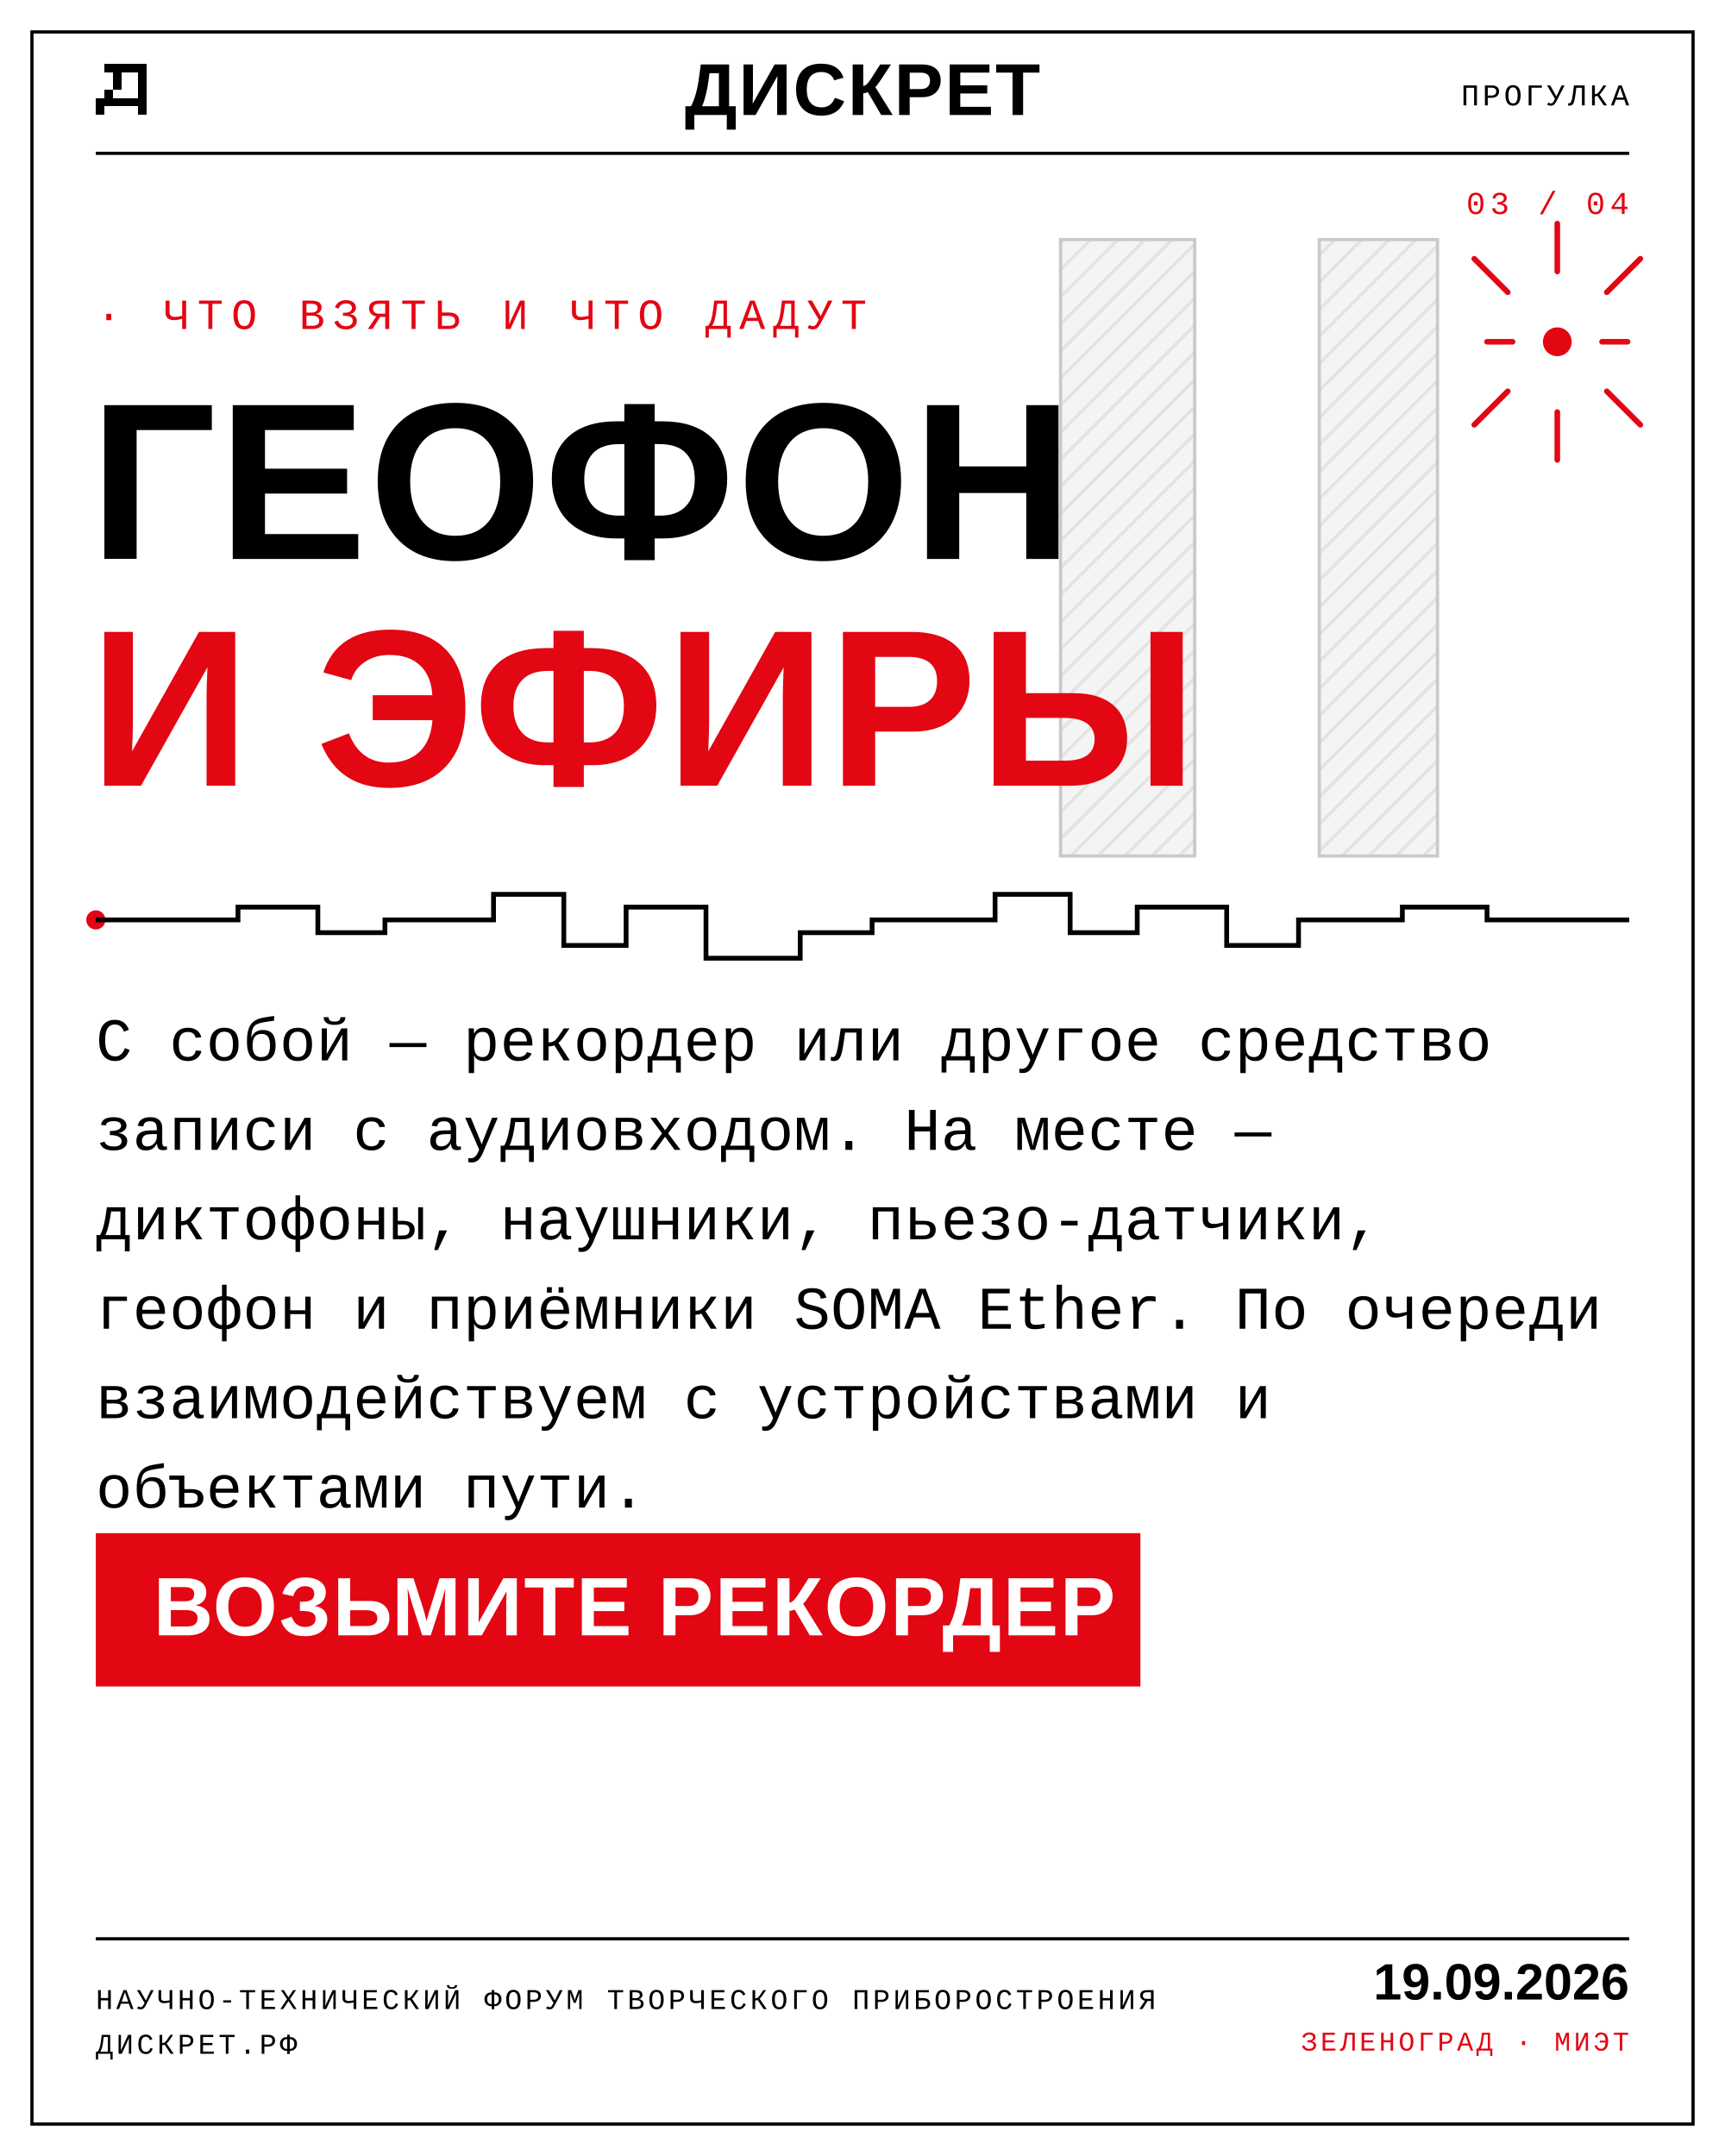
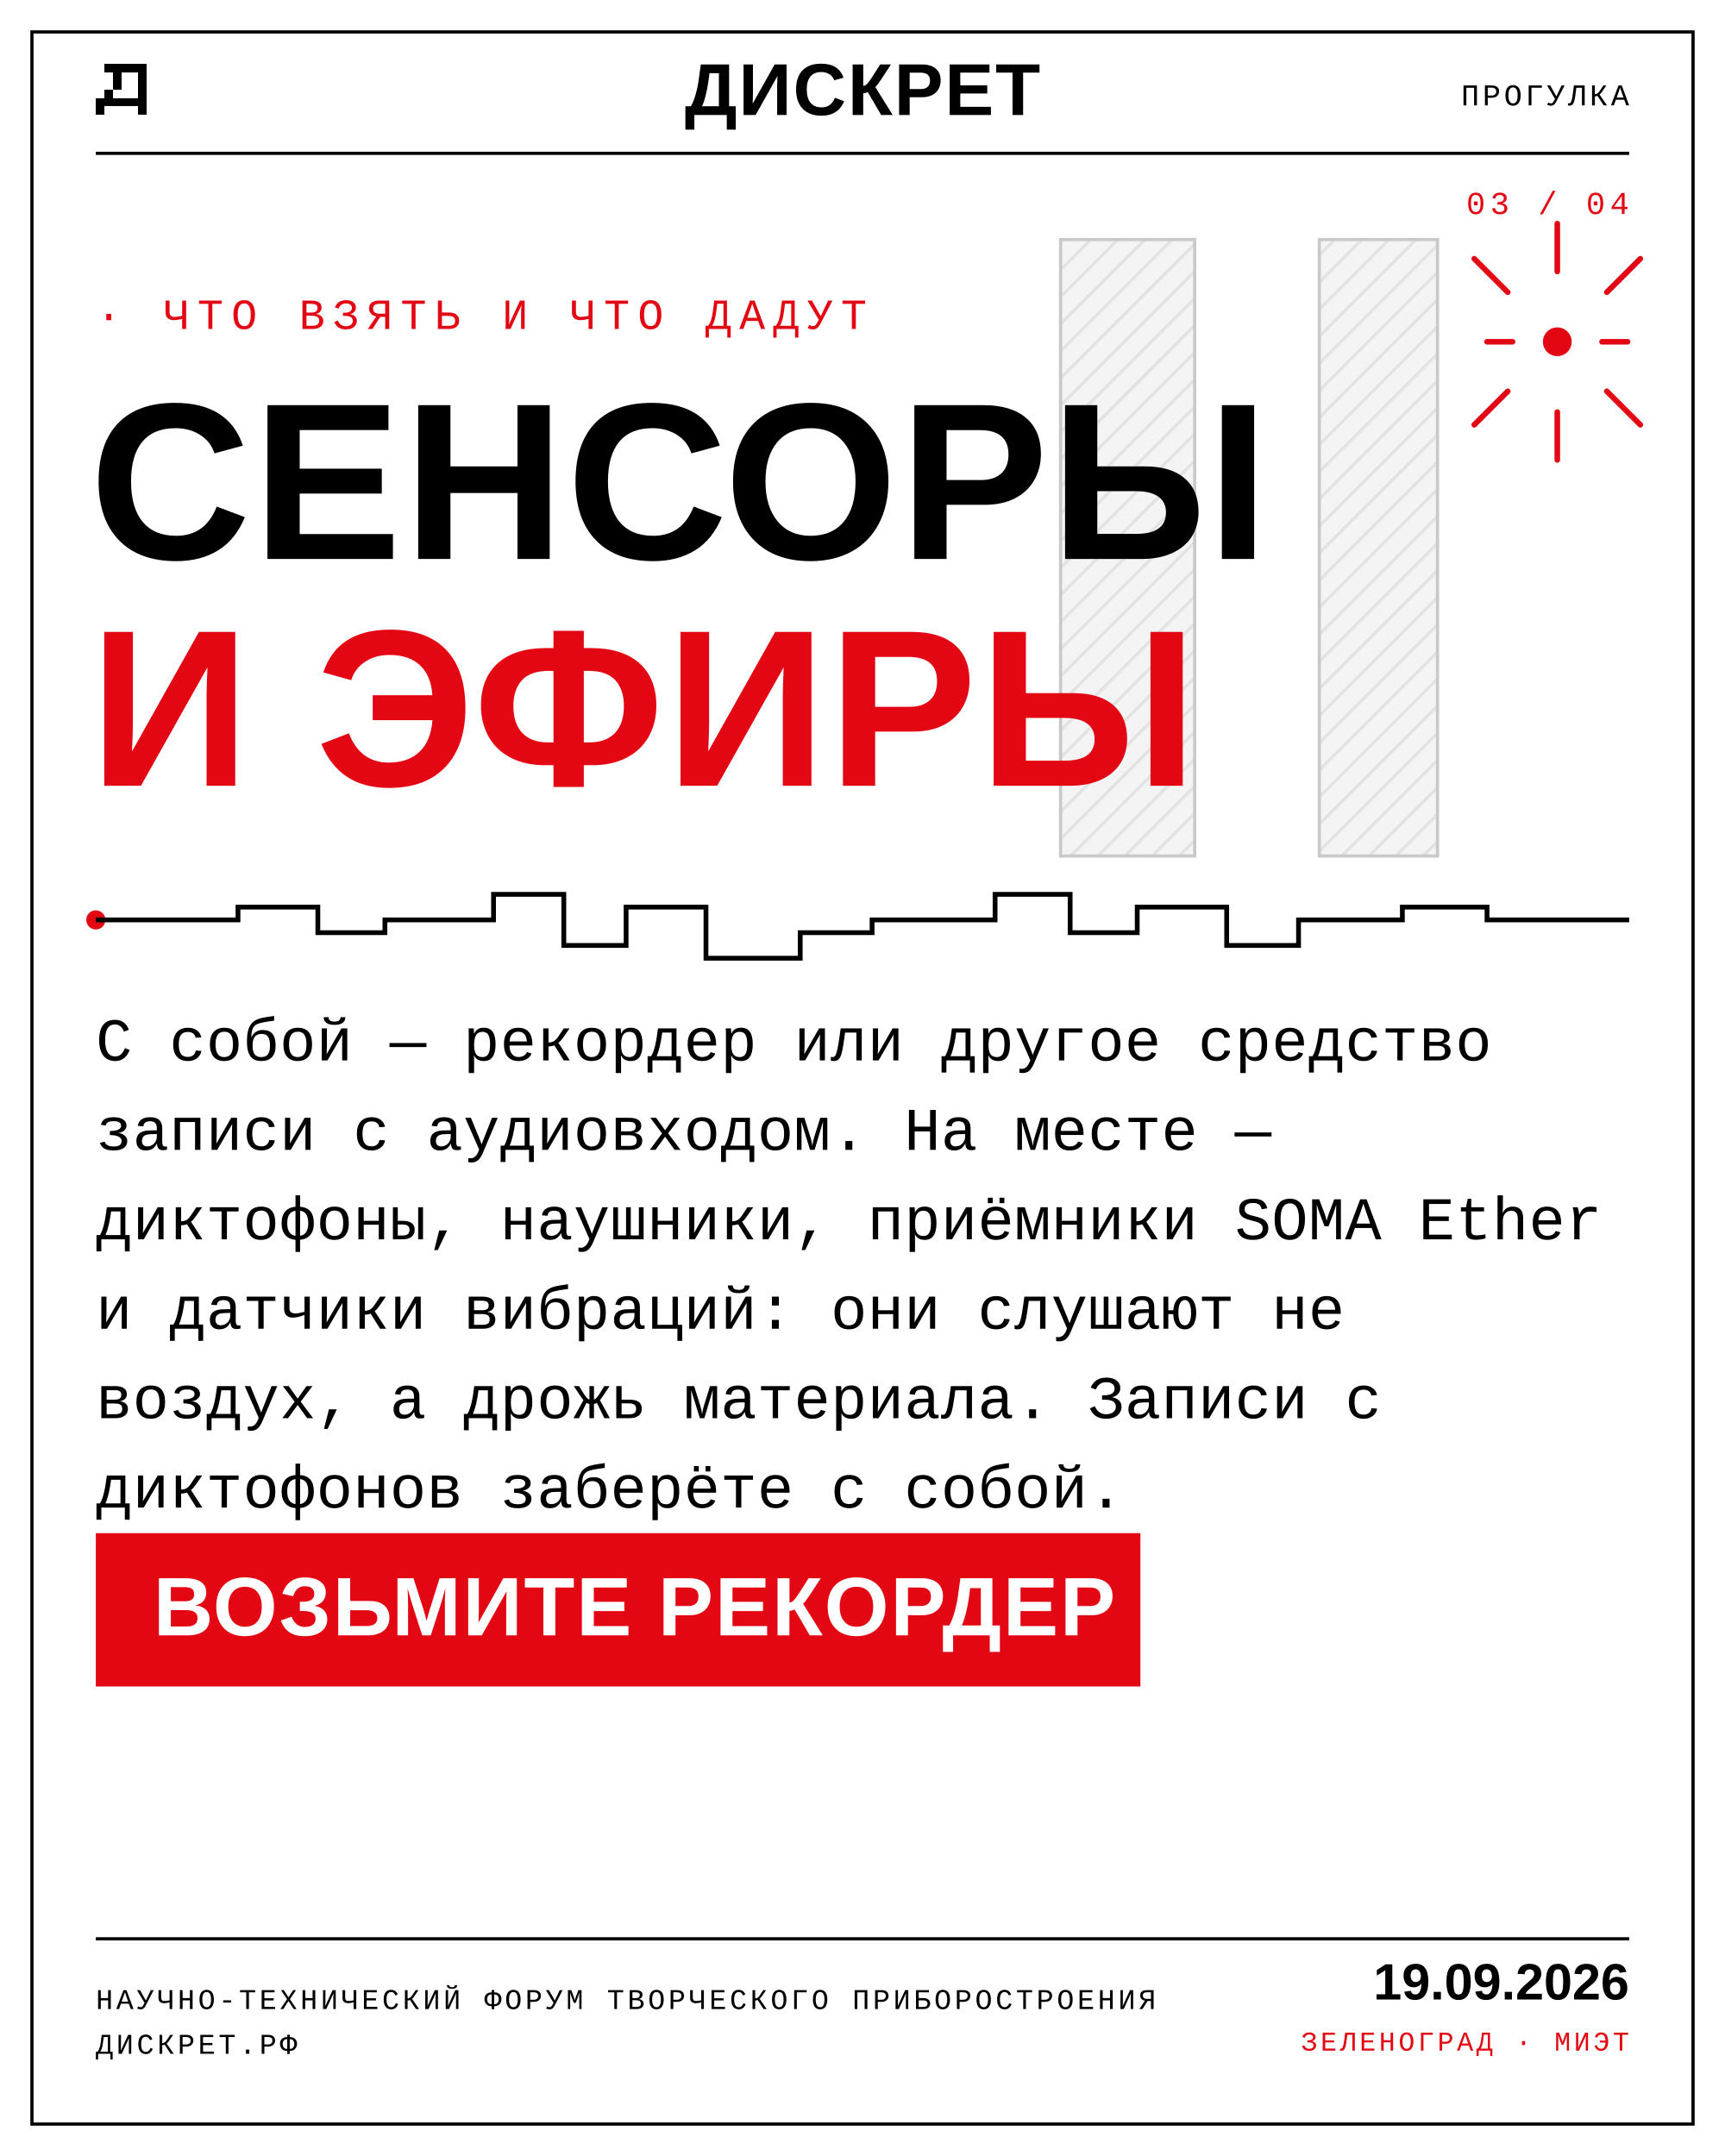
<svg xmlns="http://www.w3.org/2000/svg" width="1080" height="1350" viewBox="0 0 1080 1350" fill="none" font-family="'Arial Narrow','Helvetica Neue',Arial,sans-serif">
  <defs>
    <g id="logoD" shape-rendering="crispEdges" transform="scale(0.66667)">
      <rect x="10" y="0" width="2" height="12" />
      <rect x="2" y="0" width="8" height="2" />
      <rect x="4" y="2" width="2" height="4" />
      <rect x="2" y="6" width="2" height="2" />
      <rect x="0" y="8" width="12" height="2" />
      <rect x="0" y="10" width="2" height="2" />
    </g>
    <pattern id="th" width="12" height="12" patternTransform="rotate(45)" patternUnits="userSpaceOnUse">
      <rect width="12" height="12" fill="#f4f4f4" />
      <line x1="0" y1="0" x2="0" y2="12" stroke="#e3e3e3" stroke-width="4" />
    </pattern>
  </defs>
  <rect width="1080" height="1350" fill="#FFFFFF" />
  <rect x="20" y="20" width="1040" height="1310" fill="none" stroke="#000" stroke-width="2" />
  <use href="#logoD" fill="#000" transform="translate(60,40) scale(4.0)" />
  <text x="540" y="72" text-anchor="middle" font-weight="800" font-size="46" letter-spacing="1" fill="#000">ДИСКРЕТ</text>
  <text x="1020" y="66" text-anchor="end" font-family="'Courier New',monospace" font-size="19" letter-spacing="2" fill="#000">ПРОГУЛКА</text>
  <line x1="60" y1="96" x2="1020" y2="96" stroke="#000" stroke-width="2" />
  <text x="1020" y="134" text-anchor="end" font-family="'Courier New',monospace" font-size="20" letter-spacing="3" fill="#E30613">03 / 04</text>
  <g stroke="#c9c9c9" stroke-width="2">
    <rect x="664" y="150" width="84" height="386" fill="url(#th)" />
    <rect x="826" y="150" width="74" height="386" fill="url(#th)" />
  </g>
  <g stroke="#E30613" stroke-width="3.5" stroke-linecap="round">
    <line x1="975" y1="170" x2="975" y2="140" />
    <line x1="975" y1="258" x2="975" y2="288" />
    <line x1="931" y1="214" x2="947" y2="214" />
    <line x1="1003" y1="214" x2="1019" y2="214" />
    <line x1="944" y1="183" x2="923" y2="162" />
    <line x1="1006" y1="183" x2="1027" y2="162" />
    <line x1="944" y1="245" x2="923" y2="266" />
    <line x1="1006" y1="245" x2="1027" y2="266" />
  </g>
  <circle cx="975" cy="214" r="9" fill="#E30613" />
  <text x="60" y="206" font-family="'Courier New',monospace" font-size="27" letter-spacing="5" fill="#E30613">· ЧТО ВЗЯТЬ И ЧТО ДАДУТ</text>
-   <text x="56" y="350" font-weight="800" font-size="140" letter-spacing="1" fill="#000">ГЕОФОН</text>
+   <text x="56" y="350" font-weight="800" font-size="140" letter-spacing="1" fill="#000">СЕНСОРЫ</text>
  <text x="56" y="492" font-weight="800" font-size="140" letter-spacing="1" fill="#E30613">И ЭФИРЫ</text>
  <circle cx="60" cy="576" r="6" fill="#E30613" />
  <polyline points="60,576 149,576 149,568 199,568 199,584 241,584 241,576 309,576 309,560 353,560 353,592 392,592 392,568 442,568 442,600 501,600 501,584 546,584 546,576 623,576 623,560 670,560 670,584 712,584 712,568 768,568 768,592 813,592 813,576 878,576 878,568 931,568 931,576 1020,576" fill="none" stroke="#000" stroke-width="3" />
  <text x="60" y="664" font-family="'Courier New',monospace" font-size="38" letter-spacing="0.2" fill="#000">С собой — рекордер или другое средство</text>
  <text x="60" y="720" font-family="'Courier New',monospace" font-size="38" letter-spacing="0.2" fill="#000">записи с аудиовходом. На месте —</text>
-   <text x="60" y="776" font-family="'Courier New',monospace" font-size="38" letter-spacing="0.2" fill="#000">диктофоны, наушники, пьезо-датчики,</text>
-   <text x="60" y="832" font-family="'Courier New',monospace" font-size="38" letter-spacing="0.2" fill="#000">геофон и приёмники SOMA Ether. По очереди</text>
-   <text x="60" y="888" font-family="'Courier New',monospace" font-size="38" letter-spacing="0.2" fill="#000">взаимодействуем с устройствами и</text>
-   <text x="60" y="944" font-family="'Courier New',monospace" font-size="38" letter-spacing="0.2" fill="#000">объектами пути.</text>
+   <text x="60" y="776" font-family="'Courier New',monospace" font-size="38" letter-spacing="0.2" fill="#000">диктофоны, наушники, приёмники SOMA Ether</text>
+   <text x="60" y="832" font-family="'Courier New',monospace" font-size="38" letter-spacing="0.2" fill="#000">и датчики вибраций: они слушают не</text>
+   <text x="60" y="888" font-family="'Courier New',monospace" font-size="38" letter-spacing="0.2" fill="#000">воздух, а дрожь материала. Записи с</text>
+   <text x="60" y="944" font-family="'Courier New',monospace" font-size="38" letter-spacing="0.2" fill="#000">диктофонов заберёте с собой.</text>
  <rect x="60" y="960" width="654" height="96" fill="#E30613" />
  <text x="96" y="1024" font-weight="800" font-size="52" letter-spacing="1" fill="#FFF">ВОЗЬМИТЕ РЕКОРДЕР</text>
  <line x1="60" y1="1214" x2="1020" y2="1214" stroke="#000" stroke-width="2" />
  <text x="60" y="1258" font-family="'Courier New',monospace" font-size="18" letter-spacing="2" fill="#000">НАУЧНО-ТЕХНИЧЕСКИЙ ФОРУМ ТВОРЧЕСКОГО ПРИБОРОСТРОЕНИЯ</text>
  <text x="60" y="1286" font-family="'Courier New',monospace" font-size="18" letter-spacing="2" fill="#000">ДИСКРЕТ.РФ</text>
  <text x="1020" y="1252" text-anchor="end" font-weight="800" font-size="32" fill="#000">19.09.2026</text>
  <text x="1020" y="1284" text-anchor="end" font-family="'Courier New',monospace" font-size="17" letter-spacing="2" fill="#E30613">ЗЕЛЕНОГРАД · МИЭТ</text>
</svg>
